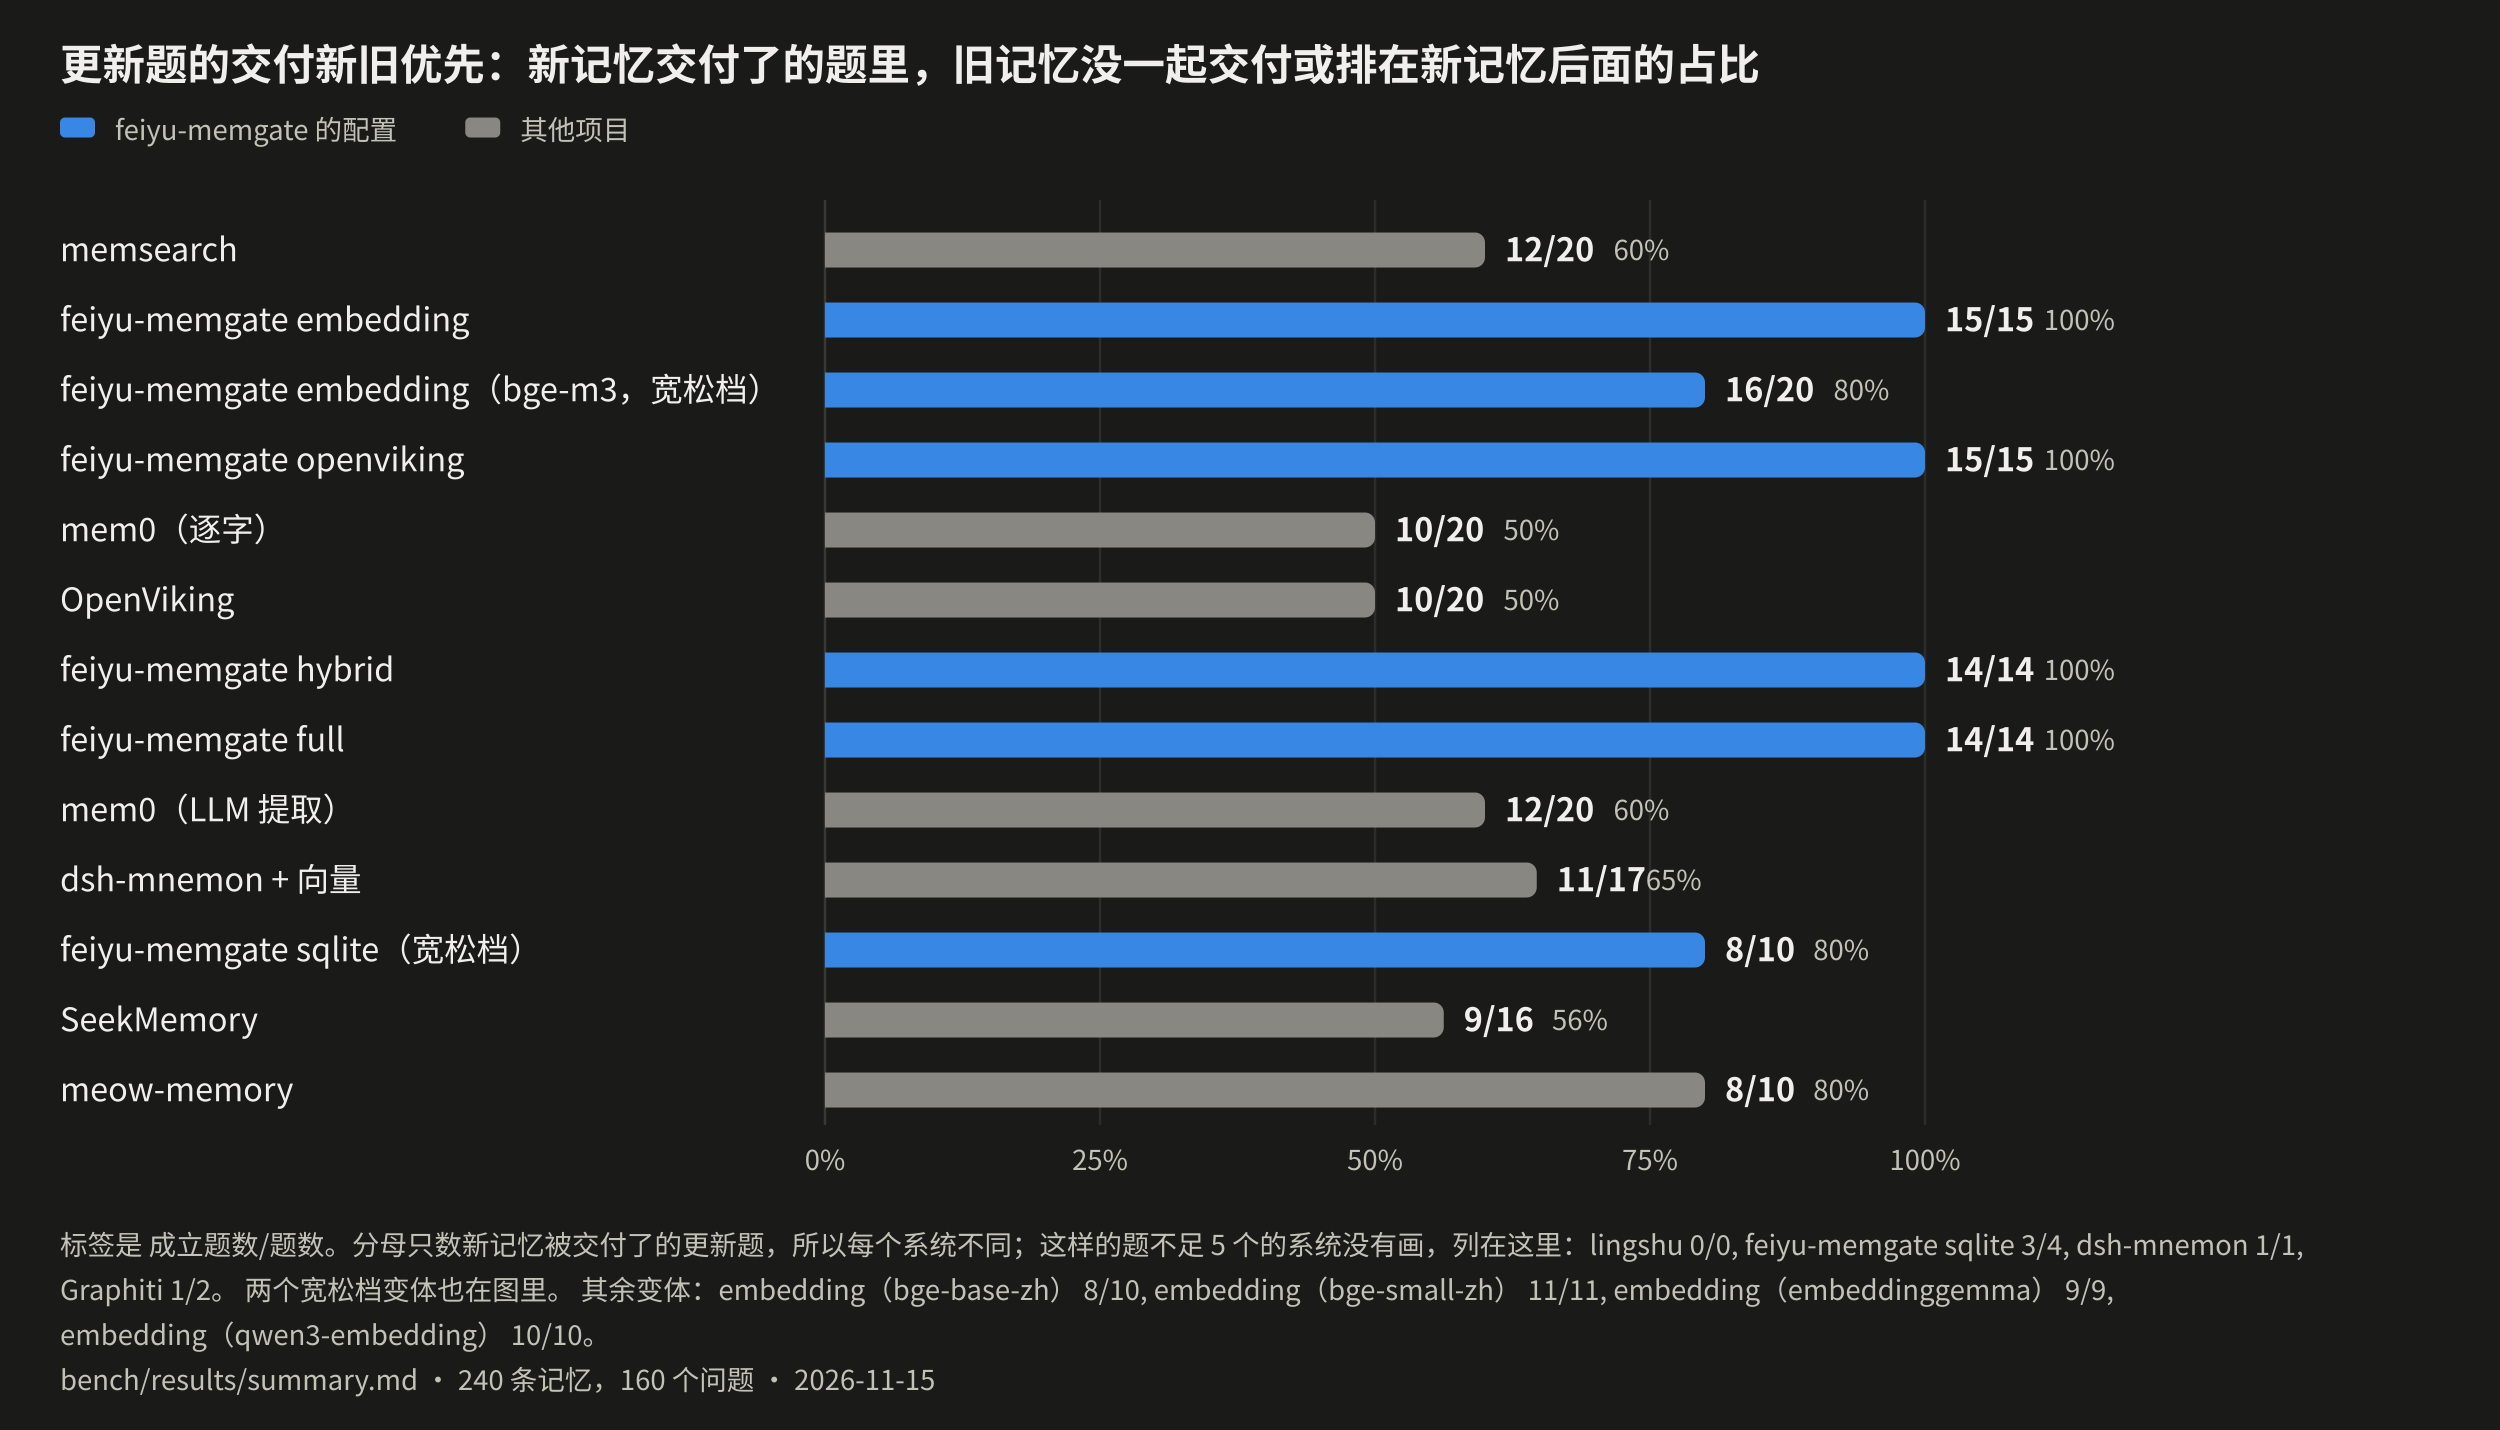
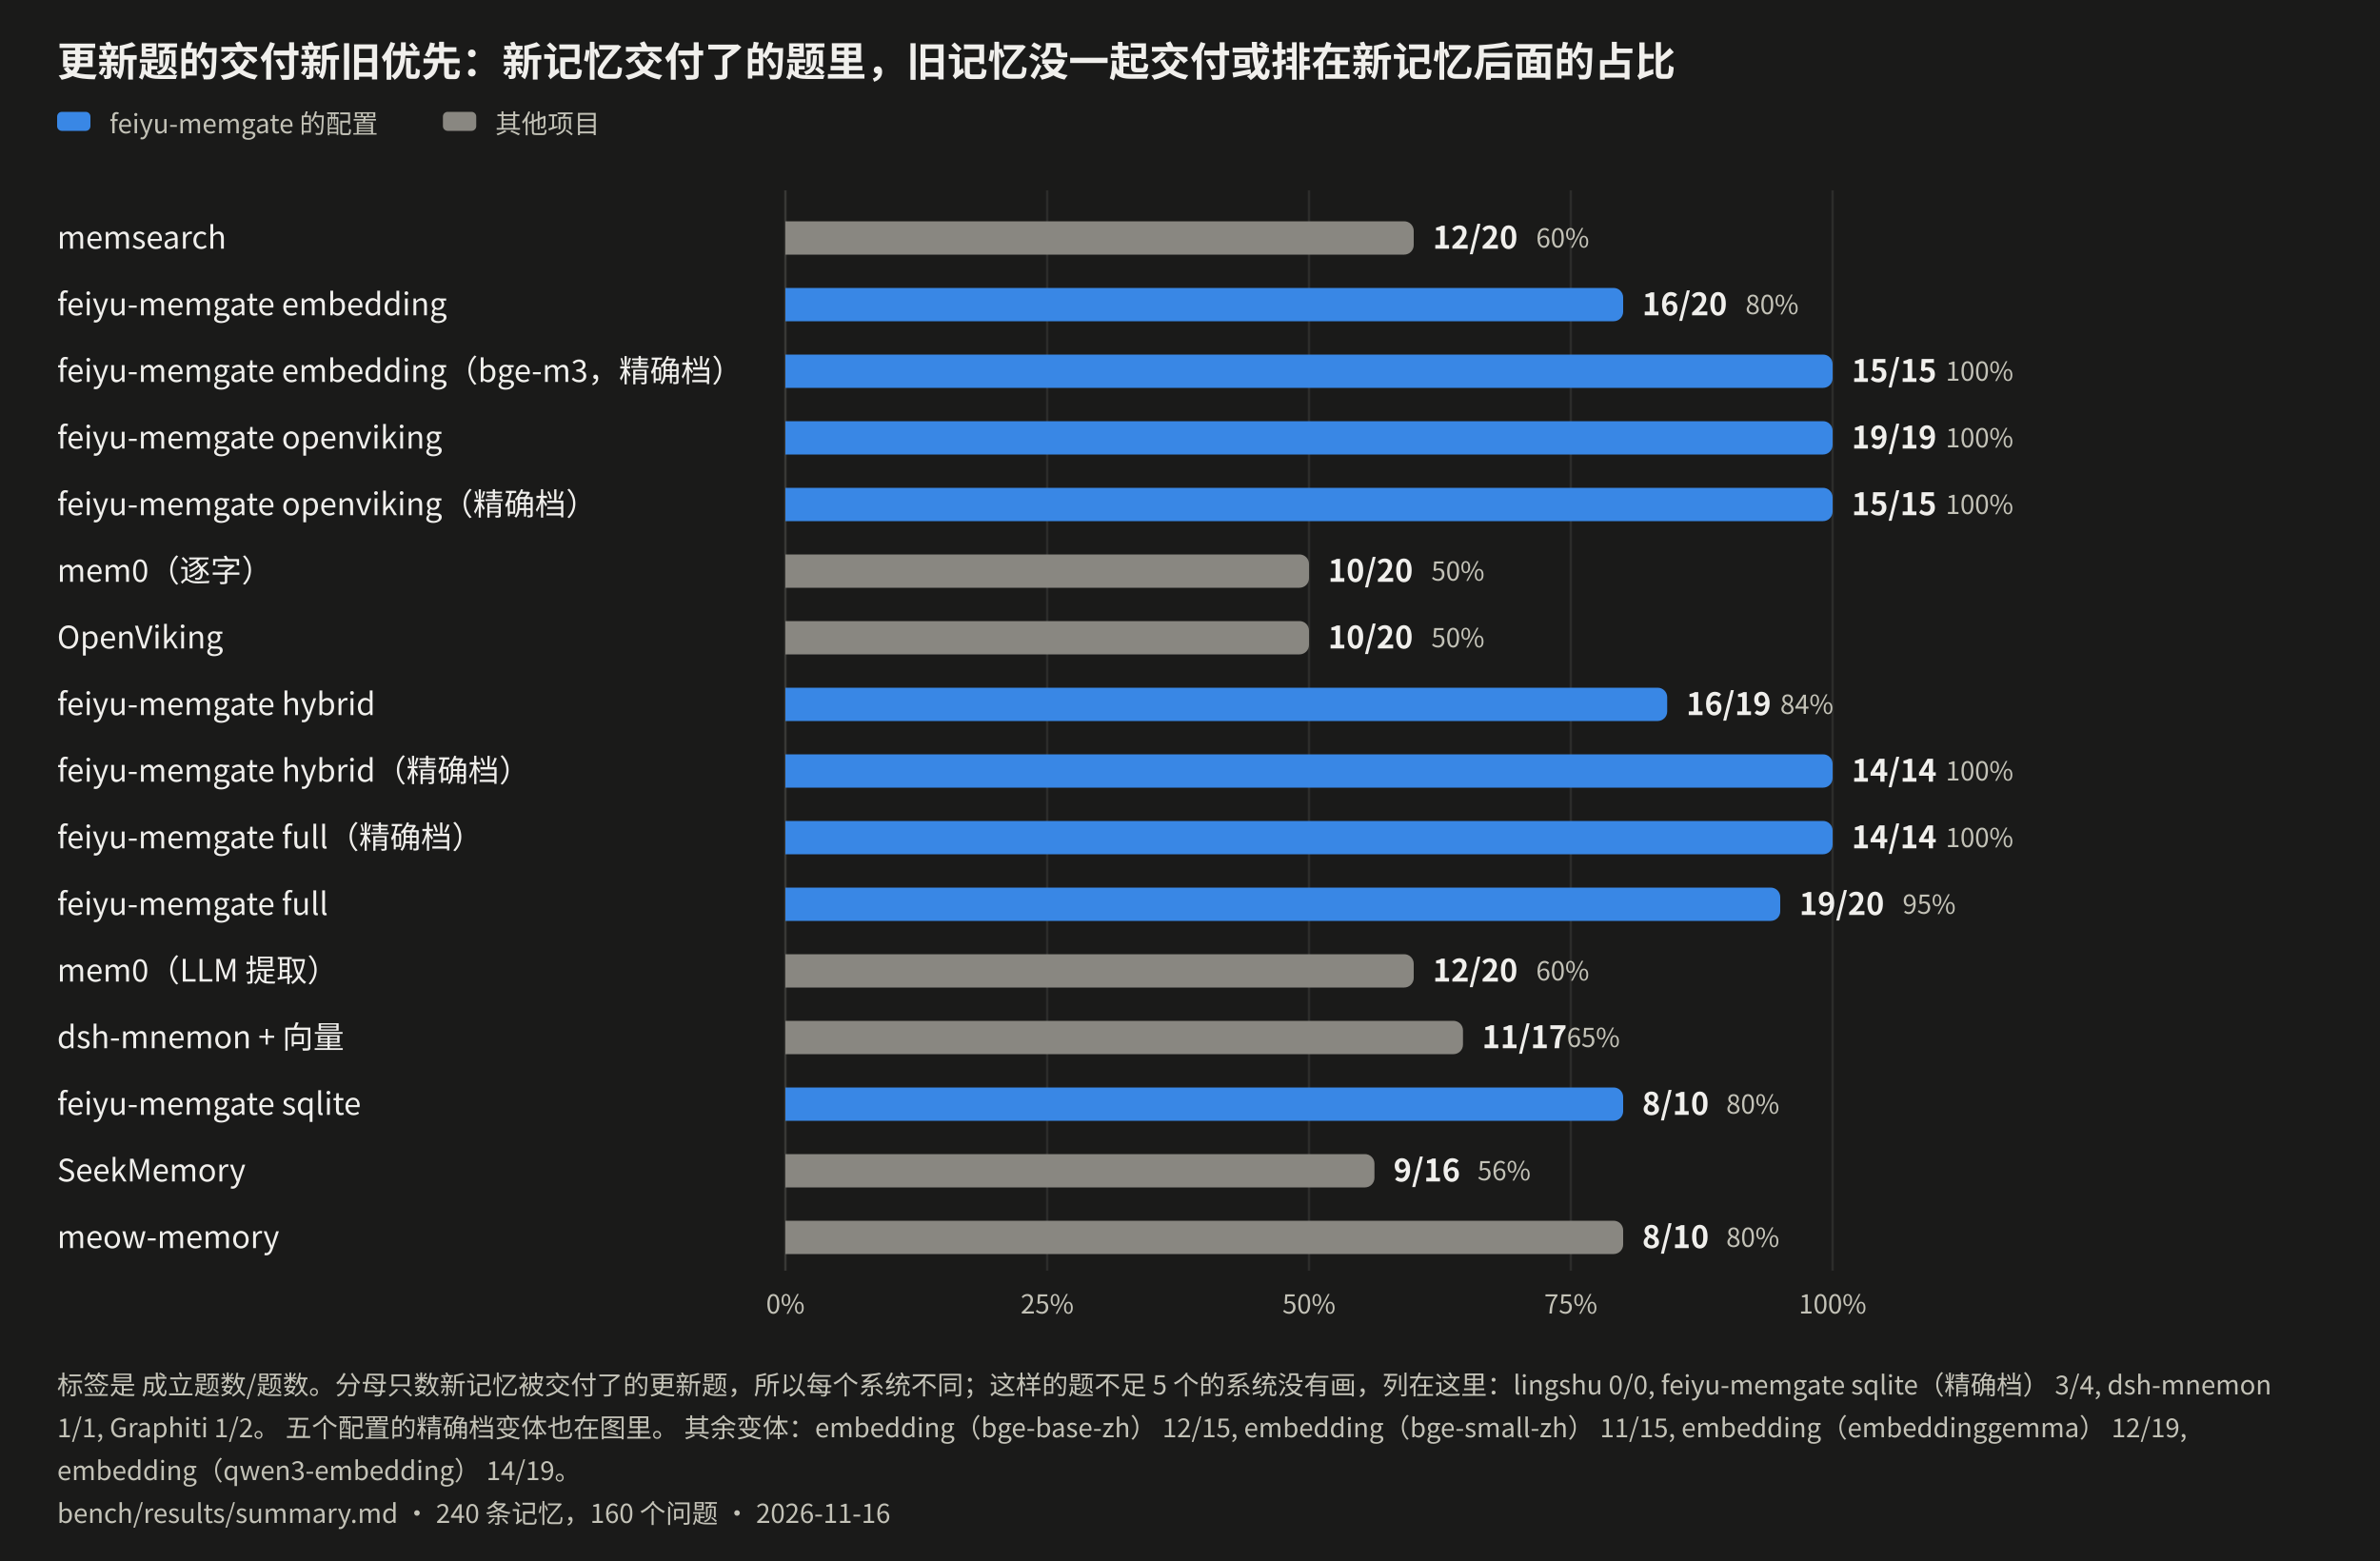
- <svg xmlns="http://www.w3.org/2000/svg" width="1000" height="572" viewBox="0 0 1000 572" role="img" lang="zh">
+ <svg xmlns="http://www.w3.org/2000/svg" width="1000" height="656" viewBox="0 0 1000 656" role="img" lang="zh">
  <style>text{font-family:-apple-system, "Segoe UI", "Microsoft YaHei", "PingFang SC", "Noto Sans CJK SC", "Helvetica Neue", Arial, sans-serif;fill:#c3c2b7;font-size:13px}.t{font-size:17px;font-weight:600;fill:#f0efec}.l{font-size:13px;fill:#f0efec}.lb{font-size:13px;font-weight:600;fill:#f0efec}.s{font-size:11px;fill:#c3c2b7}.grid{stroke:#2c2c2a;stroke-width:1;fill:none}.axis{stroke:#383835;stroke-width:1;fill:none}.tick{stroke:#f0efec;stroke-width:2;fill:none}.lead{stroke-width:1;fill:none}.fa{fill:#3987e5}.fo{fill:#898781}.tint{fill:#898781;fill-opacity:0.35}</style>
-   <rect width="1000" height="572" fill="#1a1a19" />
+   <rect width="1000" height="656" fill="#1a1a19" />
  <text x="24.0" y="32.0" class="t">更新题的交付新旧优先：新记忆交付了的题里，旧记忆没一起交付或排在新记忆后面的占比</text>
  <rect x="24.0" y="47.0" width="14" height="8" rx="2" class="fa" />
  <text x="46.0" y="56.0" class="s">feiyu-memgate 的配置</text>
  <rect x="186.1" y="47.0" width="14" height="8" rx="2" class="fo" />
  <text x="208.1" y="56.0" class="s">其他项目</text>
-   <line x1="330.0" y1="80.0" x2="330.0" y2="450.0" class="axis" />
-   <text x="330.0" y="468.0" class="s" text-anchor="middle">0%</text>
-   <line x1="440.0" y1="80.0" x2="440.0" y2="450.0" class="grid" />
-   <text x="440.0" y="468.0" class="s" text-anchor="middle">25%</text>
-   <line x1="550.0" y1="80.0" x2="550.0" y2="450.0" class="grid" />
-   <text x="550.0" y="468.0" class="s" text-anchor="middle">50%</text>
-   <line x1="660.0" y1="80.0" x2="660.0" y2="450.0" class="grid" />
-   <text x="660.0" y="468.0" class="s" text-anchor="middle">75%</text>
-   <line x1="770.0" y1="80.0" x2="770.0" y2="450.0" class="grid" />
-   <text x="770.0" y="468.0" class="s" text-anchor="middle">100%</text>
+   <line x1="330.0" y1="80.0" x2="330.0" y2="534.0" class="axis" />
+   <text x="330.0" y="552.0" class="s" text-anchor="middle">0%</text>
+   <line x1="440.0" y1="80.0" x2="440.0" y2="534.0" class="grid" />
+   <text x="440.0" y="552.0" class="s" text-anchor="middle">25%</text>
+   <line x1="550.0" y1="80.0" x2="550.0" y2="534.0" class="grid" />
+   <text x="550.0" y="552.0" class="s" text-anchor="middle">50%</text>
+   <line x1="660.0" y1="80.0" x2="660.0" y2="534.0" class="grid" />
+   <text x="660.0" y="552.0" class="s" text-anchor="middle">75%</text>
+   <line x1="770.0" y1="80.0" x2="770.0" y2="534.0" class="grid" />
+   <text x="770.0" y="552.0" class="s" text-anchor="middle">100%</text>
  <text x="24.0" y="104.5" class="l">memsearch</text>
  <path d="M330.0,93.0 H590.0 A4.0,4.0 0 0 1 594.0,97.0 V103.0 A4.0,4.0 0 0 1 590.0,107.0 H330.0 Z" fill="#898781" />
  <text x="602.0" y="104.5" class="lb">12/20</text>
  <text x="645.4" y="104.0" class="s">60%</text>
  <text x="24.0" y="132.5" class="l">feiyu-memgate embedding</text>
-   <path d="M330.0,121.0 H766.0 A4.0,4.0 0 0 1 770.0,125.0 V131.0 A4.0,4.0 0 0 1 766.0,135.0 H330.0 Z" fill="#3987e5" />
-   <text x="778.0" y="132.5" class="lb">15/15</text>
-   <text x="817.5" y="132.0" class="s">100%</text>
-   <text x="24.0" y="160.5" class="l">feiyu-memgate embedding（bge-m3，宽松档）</text>
-   <path d="M330.0,149.0 H678.0 A4.0,4.0 0 0 1 682.0,153.0 V159.0 A4.0,4.0 0 0 1 678.0,163.0 H330.0 Z" fill="#3987e5" />
-   <text x="690.0" y="160.5" class="lb">16/20</text>
-   <text x="733.4" y="160.0" class="s">80%</text>
+   <path d="M330.0,121.0 H678.0 A4.0,4.0 0 0 1 682.0,125.0 V131.0 A4.0,4.0 0 0 1 678.0,135.0 H330.0 Z" fill="#3987e5" />
+   <text x="690.0" y="132.5" class="lb">16/20</text>
+   <text x="733.4" y="132.0" class="s">80%</text>
+   <text x="24.0" y="160.5" class="l">feiyu-memgate embedding（bge-m3，精确档）</text>
+   <path d="M330.0,149.0 H766.0 A4.0,4.0 0 0 1 770.0,153.0 V159.0 A4.0,4.0 0 0 1 766.0,163.0 H330.0 Z" fill="#3987e5" />
+   <text x="778.0" y="160.5" class="lb">15/15</text>
+   <text x="817.5" y="160.0" class="s">100%</text>
  <text x="24.0" y="188.5" class="l">feiyu-memgate openviking</text>
  <path d="M330.0,177.0 H766.0 A4.0,4.0 0 0 1 770.0,181.0 V187.0 A4.0,4.0 0 0 1 766.0,191.0 H330.0 Z" fill="#3987e5" />
-   <text x="778.0" y="188.5" class="lb">15/15</text>
+   <text x="778.0" y="188.5" class="lb">19/19</text>
  <text x="817.5" y="188.0" class="s">100%</text>
-   <text x="24.0" y="216.5" class="l">mem0（逐字）</text>
-   <path d="M330.0,205.0 H546.0 A4.0,4.0 0 0 1 550.0,209.0 V215.0 A4.0,4.0 0 0 1 546.0,219.0 H330.0 Z" fill="#898781" />
-   <text x="558.0" y="216.5" class="lb">10/20</text>
-   <text x="601.4" y="216.0" class="s">50%</text>
-   <text x="24.0" y="244.5" class="l">OpenViking</text>
+   <text x="24.0" y="216.5" class="l">feiyu-memgate openviking（精确档）</text>
+   <path d="M330.0,205.0 H766.0 A4.0,4.0 0 0 1 770.0,209.0 V215.0 A4.0,4.0 0 0 1 766.0,219.0 H330.0 Z" fill="#3987e5" />
+   <text x="778.0" y="216.5" class="lb">15/15</text>
+   <text x="817.5" y="216.0" class="s">100%</text>
+   <text x="24.0" y="244.5" class="l">mem0（逐字）</text>
  <path d="M330.0,233.0 H546.0 A4.0,4.0 0 0 1 550.0,237.0 V243.0 A4.0,4.0 0 0 1 546.0,247.0 H330.0 Z" fill="#898781" />
  <text x="558.0" y="244.5" class="lb">10/20</text>
  <text x="601.4" y="244.0" class="s">50%</text>
-   <text x="24.0" y="272.5" class="l">feiyu-memgate hybrid</text>
-   <path d="M330.0,261.0 H766.0 A4.0,4.0 0 0 1 770.0,265.0 V271.0 A4.0,4.0 0 0 1 766.0,275.0 H330.0 Z" fill="#3987e5" />
-   <text x="778.0" y="272.5" class="lb">14/14</text>
-   <text x="817.5" y="272.0" class="s">100%</text>
-   <text x="24.0" y="300.5" class="l">feiyu-memgate full</text>
-   <path d="M330.0,289.0 H766.0 A4.0,4.0 0 0 1 770.0,293.0 V299.0 A4.0,4.0 0 0 1 766.0,303.0 H330.0 Z" fill="#3987e5" />
-   <text x="778.0" y="300.5" class="lb">14/14</text>
-   <text x="817.5" y="300.0" class="s">100%</text>
-   <text x="24.0" y="328.5" class="l">mem0（LLM 提取）</text>
-   <path d="M330.0,317.0 H590.0 A4.0,4.0 0 0 1 594.0,321.0 V327.0 A4.0,4.0 0 0 1 590.0,331.0 H330.0 Z" fill="#898781" />
-   <text x="602.0" y="328.5" class="lb">12/20</text>
-   <text x="645.4" y="328.0" class="s">60%</text>
-   <text x="24.0" y="356.5" class="l">dsh-mnemon + 向量</text>
-   <path d="M330.0,345.0 H610.7 A4.0,4.0 0 0 1 614.7,349.0 V355.0 A4.0,4.0 0 0 1 610.7,359.0 H330.0 Z" fill="#898781" />
-   <text x="622.7" y="356.5" class="lb">11/17</text>
-   <text x="658.3" y="356.0" class="s">65%</text>
-   <text x="24.0" y="384.5" class="l">feiyu-memgate sqlite（宽松档）</text>
-   <path d="M330.0,373.0 H678.0 A4.0,4.0 0 0 1 682.0,377.0 V383.0 A4.0,4.0 0 0 1 678.0,387.0 H330.0 Z" fill="#3987e5" />
-   <text x="690.0" y="384.5" class="lb">8/10</text>
-   <text x="725.3" y="384.0" class="s">80%</text>
-   <text x="24.0" y="412.5" class="l">SeekMemory</text>
-   <path d="M330.0,401.0 H573.5 A4.0,4.0 0 0 1 577.5,405.0 V411.0 A4.0,4.0 0 0 1 573.5,415.0 H330.0 Z" fill="#898781" />
-   <text x="585.5" y="412.5" class="lb">9/16</text>
-   <text x="620.8" y="412.0" class="s">56%</text>
-   <text x="24.0" y="440.5" class="l">meow-memory</text>
-   <path d="M330.0,429.0 H678.0 A4.0,4.0 0 0 1 682.0,433.0 V439.0 A4.0,4.0 0 0 1 678.0,443.0 H330.0 Z" fill="#898781" />
-   <text x="690.0" y="440.5" class="lb">8/10</text>
-   <text x="725.3" y="440.0" class="s">80%</text>
-   <text x="24.0" y="502.0" class="s">标签是 成立题数/题数。分母只数新记忆被交付了的更新题，所以每个系统不同；这样的题不足 5 个的系统没有画，列在这里：lingshu 0/0, feiyu-memgate sqlite 3/4, dsh-mnemon 1/1,</text>
-   <text x="24.0" y="520.0" class="s">Graphiti 1/2。 两个宽松档变体也在图里。 其余变体：embedding（bge-base-zh） 8/10, embedding（bge-small-zh） 11/11, embedding（embeddinggemma） 9/9,</text>
-   <text x="24.0" y="538.0" class="s">embedding（qwen3-embedding） 10/10。</text>
-   <text x="24.0" y="556.0" class="s">bench/results/summary.md · 240 条记忆，160 个问题 · 2026-11-15</text>
+   <text x="24.0" y="272.5" class="l">OpenViking</text>
+   <path d="M330.0,261.0 H546.0 A4.0,4.0 0 0 1 550.0,265.0 V271.0 A4.0,4.0 0 0 1 546.0,275.0 H330.0 Z" fill="#898781" />
+   <text x="558.0" y="272.5" class="lb">10/20</text>
+   <text x="601.4" y="272.0" class="s">50%</text>
+   <text x="24.0" y="300.5" class="l">feiyu-memgate hybrid</text>
+   <path d="M330.0,289.0 H696.5 A4.0,4.0 0 0 1 700.5,293.0 V299.0 A4.0,4.0 0 0 1 696.5,303.0 H330.0 Z" fill="#3987e5" />
+   <text x="708.5" y="300.5" class="lb">16/19</text>
+   <text x="748.0" y="300.0" class="s">84%</text>
+   <text x="24.0" y="328.5" class="l">feiyu-memgate hybrid（精确档）</text>
+   <path d="M330.0,317.0 H766.0 A4.0,4.0 0 0 1 770.0,321.0 V327.0 A4.0,4.0 0 0 1 766.0,331.0 H330.0 Z" fill="#3987e5" />
+   <text x="778.0" y="328.5" class="lb">14/14</text>
+   <text x="817.5" y="328.0" class="s">100%</text>
+   <text x="24.0" y="356.5" class="l">feiyu-memgate full（精确档）</text>
+   <path d="M330.0,345.0 H766.0 A4.0,4.0 0 0 1 770.0,349.0 V355.0 A4.0,4.0 0 0 1 766.0,359.0 H330.0 Z" fill="#3987e5" />
+   <text x="778.0" y="356.5" class="lb">14/14</text>
+   <text x="817.5" y="356.0" class="s">100%</text>
+   <text x="24.0" y="384.5" class="l">feiyu-memgate full</text>
+   <path d="M330.0,373.0 H744.0 A4.0,4.0 0 0 1 748.0,377.0 V383.0 A4.0,4.0 0 0 1 744.0,387.0 H330.0 Z" fill="#3987e5" />
+   <text x="756.0" y="384.5" class="lb">19/20</text>
+   <text x="799.4" y="384.0" class="s">95%</text>
+   <text x="24.0" y="412.5" class="l">mem0（LLM 提取）</text>
+   <path d="M330.0,401.0 H590.0 A4.0,4.0 0 0 1 594.0,405.0 V411.0 A4.0,4.0 0 0 1 590.0,415.0 H330.0 Z" fill="#898781" />
+   <text x="602.0" y="412.5" class="lb">12/20</text>
+   <text x="645.4" y="412.0" class="s">60%</text>
+   <text x="24.0" y="440.5" class="l">dsh-mnemon + 向量</text>
+   <path d="M330.0,429.0 H610.7 A4.0,4.0 0 0 1 614.7,433.0 V439.0 A4.0,4.0 0 0 1 610.7,443.0 H330.0 Z" fill="#898781" />
+   <text x="622.7" y="440.5" class="lb">11/17</text>
+   <text x="658.3" y="440.0" class="s">65%</text>
+   <text x="24.0" y="468.5" class="l">feiyu-memgate sqlite</text>
+   <path d="M330.0,457.0 H678.0 A4.0,4.0 0 0 1 682.0,461.0 V467.0 A4.0,4.0 0 0 1 678.0,471.0 H330.0 Z" fill="#3987e5" />
+   <text x="690.0" y="468.5" class="lb">8/10</text>
+   <text x="725.3" y="468.0" class="s">80%</text>
+   <text x="24.0" y="496.5" class="l">SeekMemory</text>
+   <path d="M330.0,485.0 H573.5 A4.0,4.0 0 0 1 577.5,489.0 V495.0 A4.0,4.0 0 0 1 573.5,499.0 H330.0 Z" fill="#898781" />
+   <text x="585.5" y="496.5" class="lb">9/16</text>
+   <text x="620.8" y="496.0" class="s">56%</text>
+   <text x="24.0" y="524.5" class="l">meow-memory</text>
+   <path d="M330.0,513.0 H678.0 A4.0,4.0 0 0 1 682.0,517.0 V523.0 A4.0,4.0 0 0 1 678.0,527.0 H330.0 Z" fill="#898781" />
+   <text x="690.0" y="524.5" class="lb">8/10</text>
+   <text x="725.3" y="524.0" class="s">80%</text>
+   <text x="24.0" y="586.0" class="s">标签是 成立题数/题数。分母只数新记忆被交付了的更新题，所以每个系统不同；这样的题不足 5 个的系统没有画，列在这里：lingshu 0/0, feiyu-memgate sqlite（精确档） 3/4, dsh-mnemon</text>
+   <text x="24.0" y="604.0" class="s"> 1/1, Graphiti 1/2。 五个配置的精确档变体也在图里。 其余变体：embedding（bge-base-zh） 12/15, embedding（bge-small-zh） 11/15, embedding（embeddinggemma） 12/19,</text>
+   <text x="24.0" y="622.0" class="s">embedding（qwen3-embedding） 14/19。</text>
+   <text x="24.0" y="640.0" class="s">bench/results/summary.md · 240 条记忆，160 个问题 · 2026-11-16</text>
</svg>
